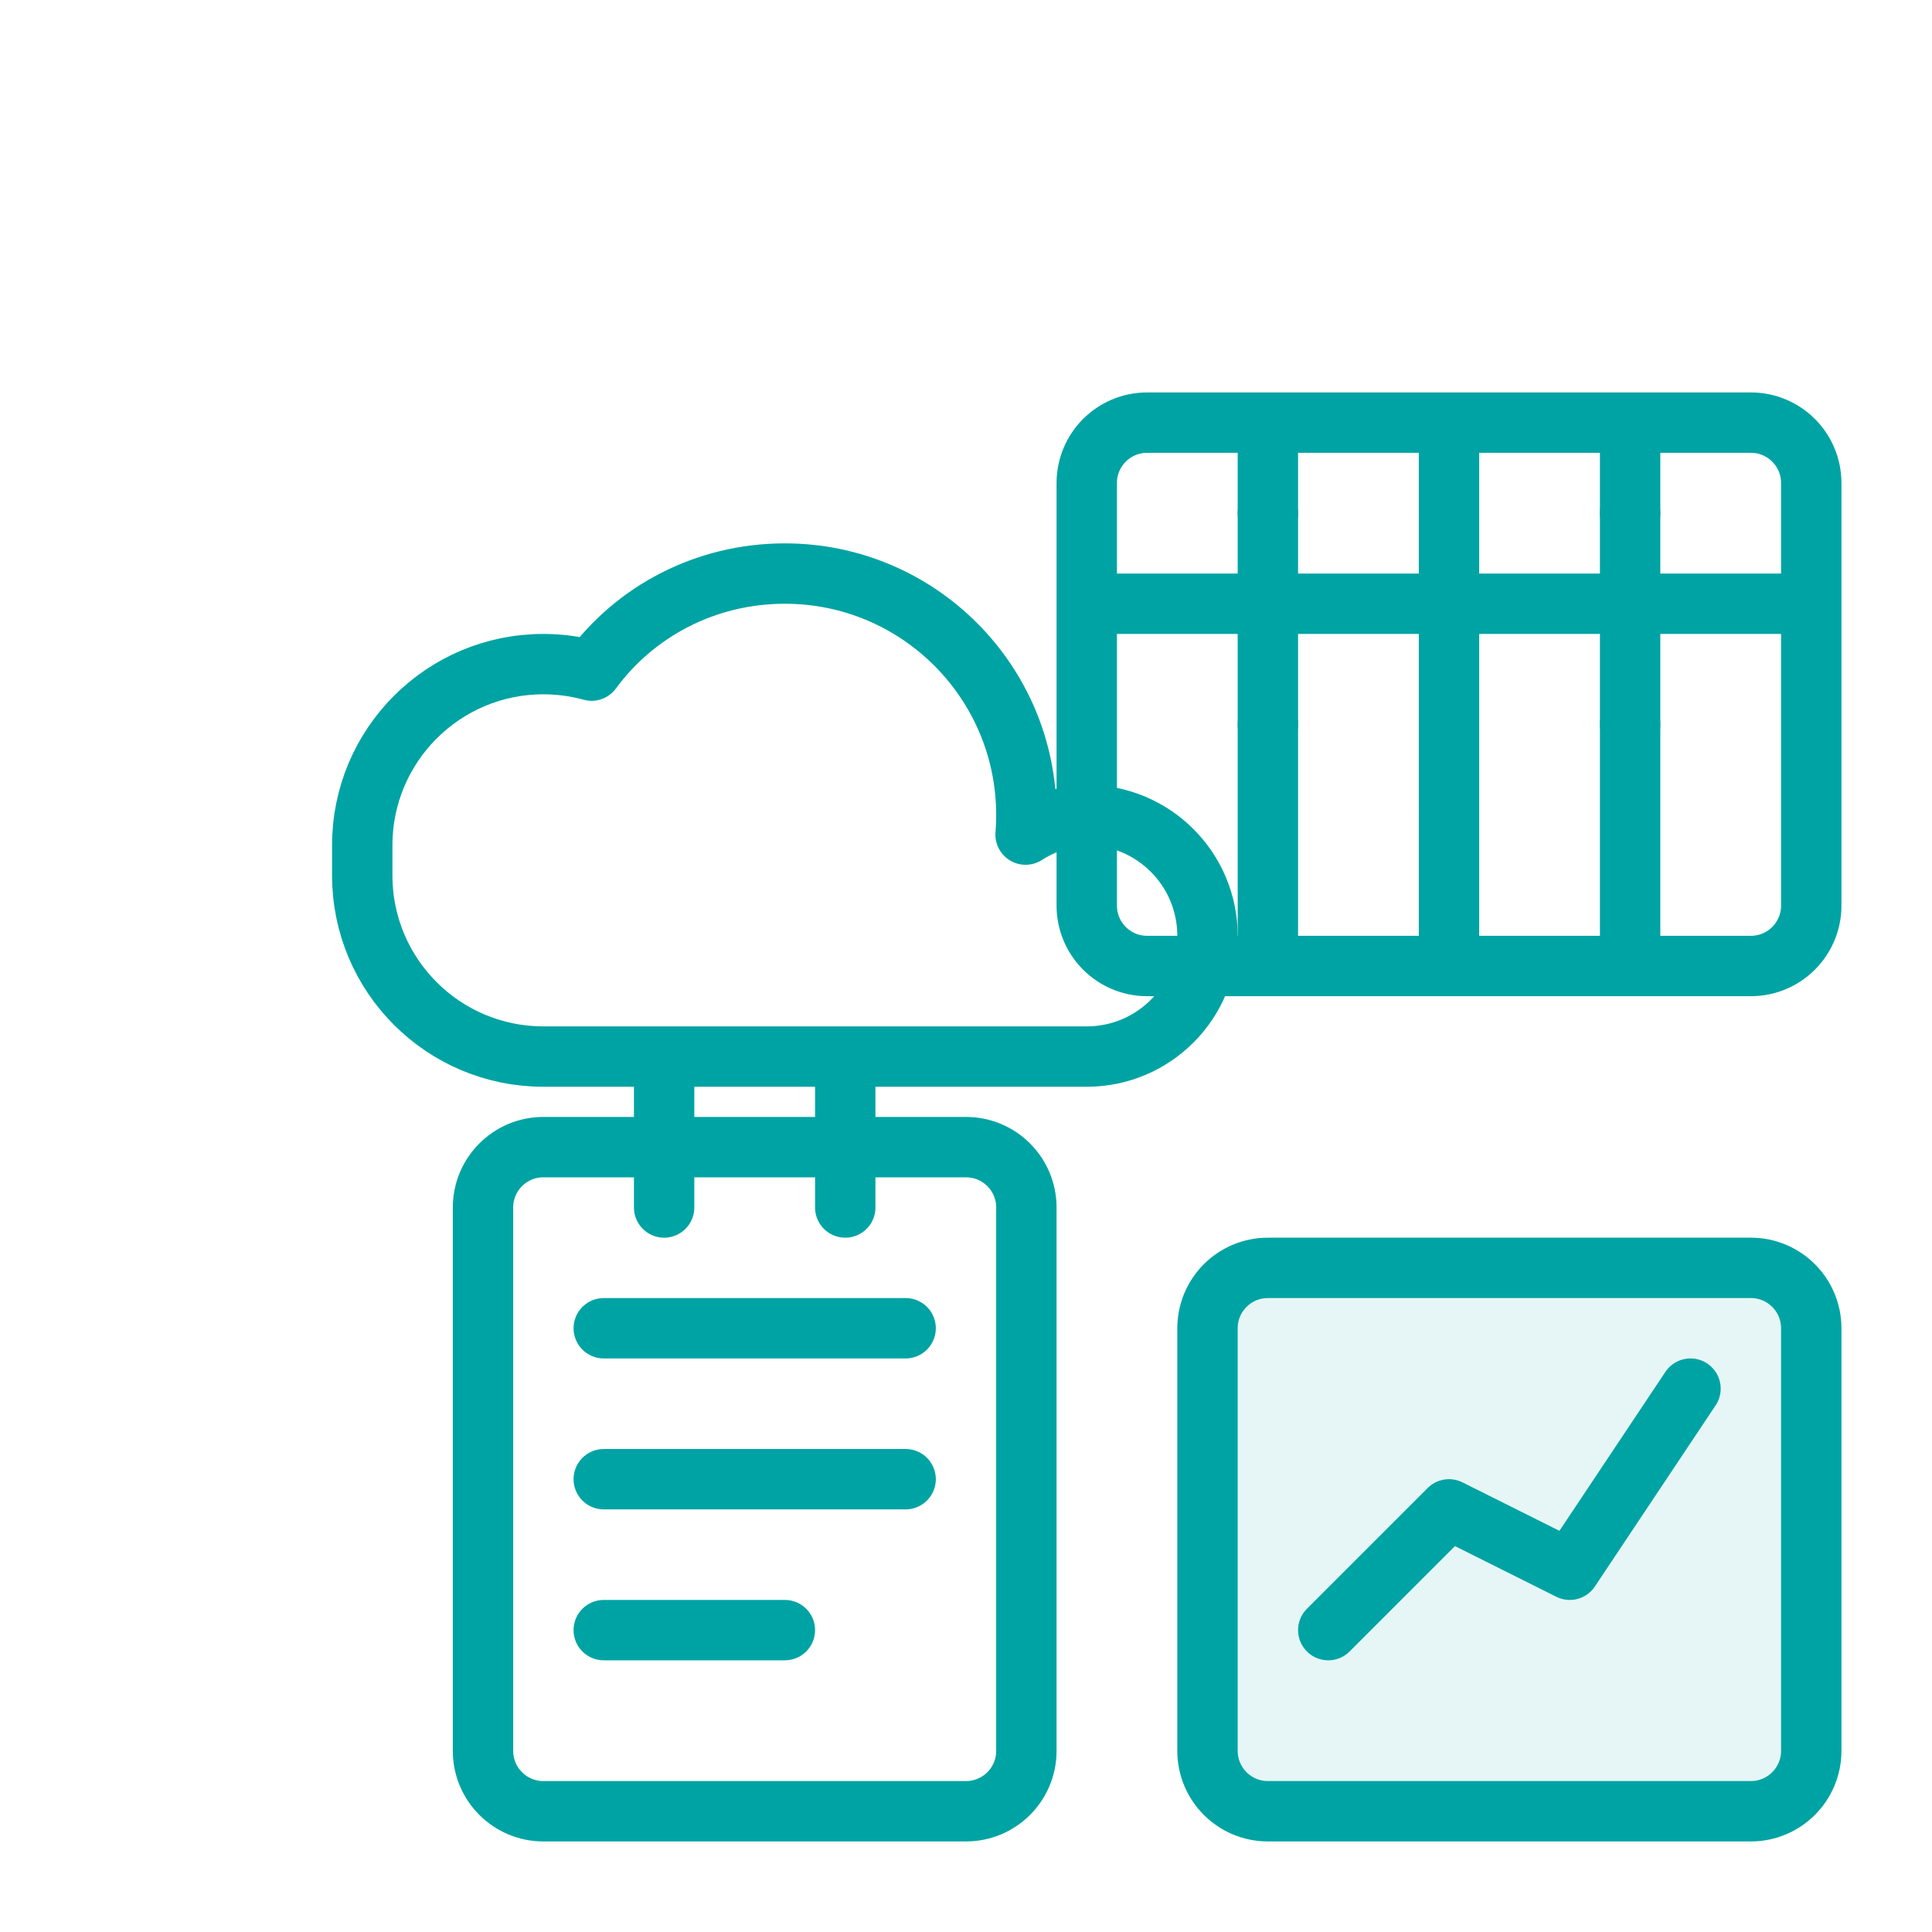
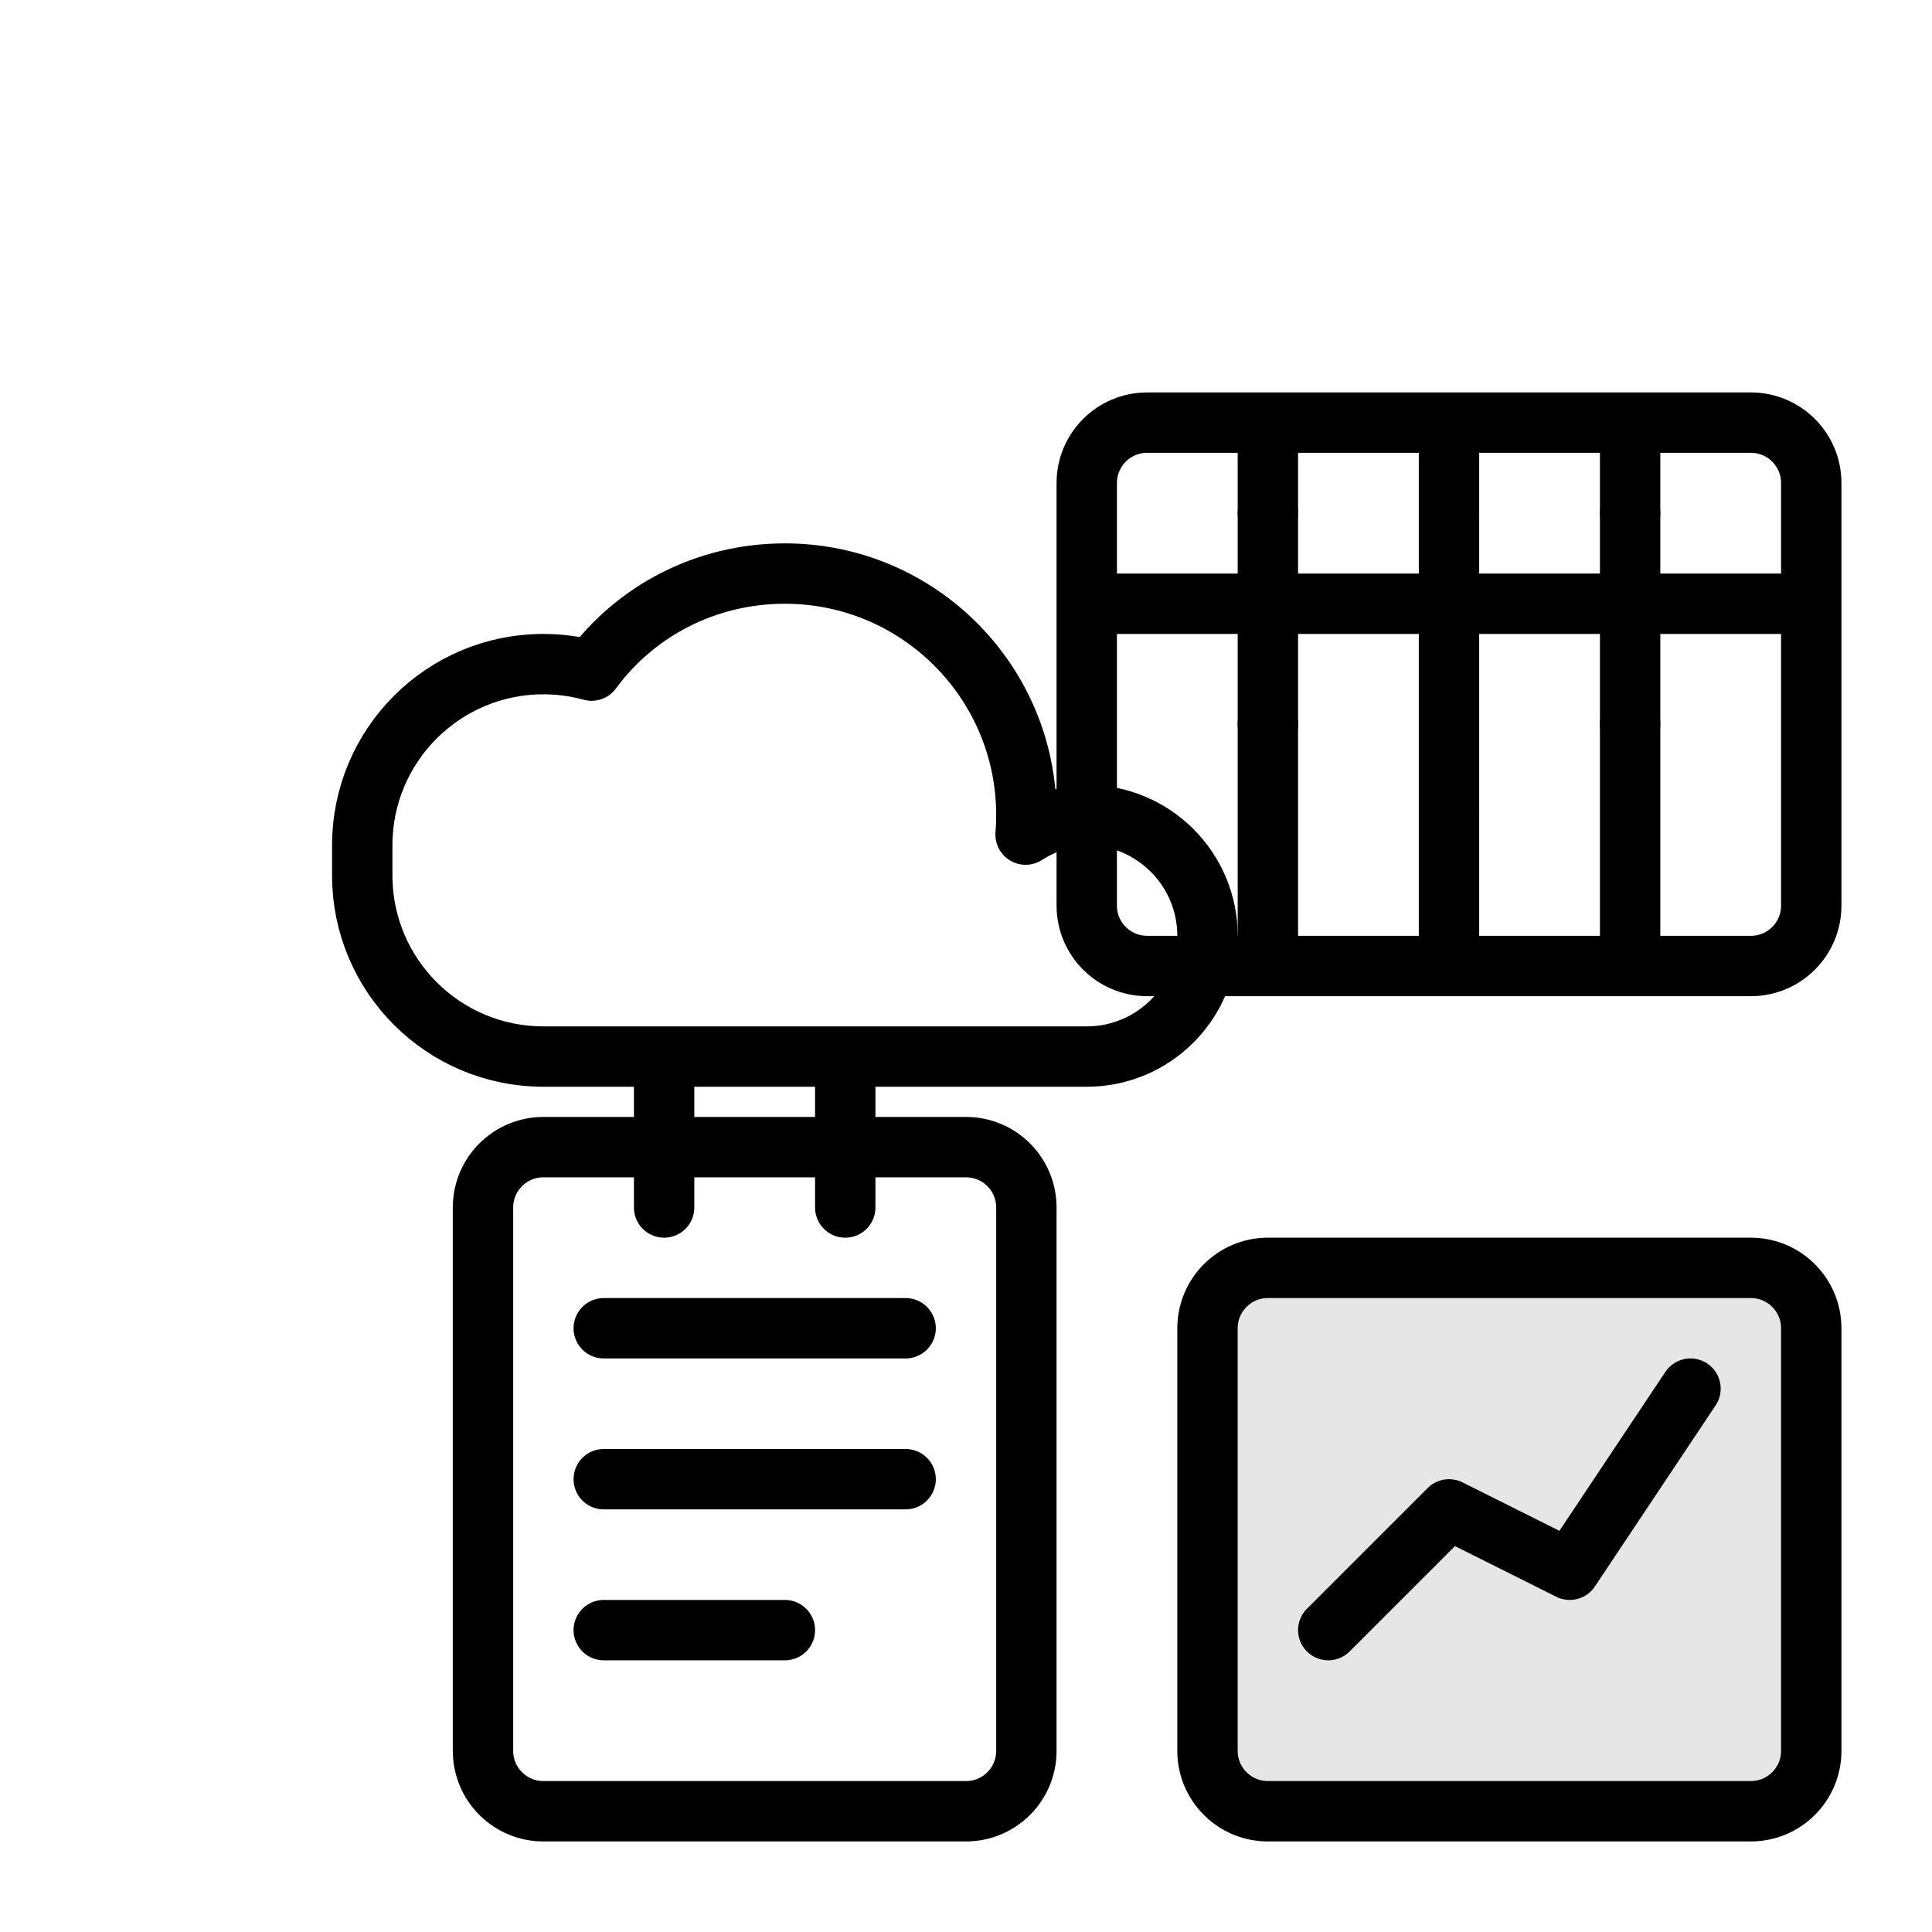
<svg xmlns="http://www.w3.org/2000/svg" viewBox="0 0 64 64" fill="none">
-   <path d="M12 28C12 24.686 14.686 22 18 22C18.553 22 19.089 22.075 19.597 22.215C21.037 20.253 23.369 19 26 19C30.418 19 34 22.582 34 27C34 27.218 33.991 27.434 33.974 27.647C34.619 27.235 35.382 27 36 27C38.209 27 40 28.791 40 31C40 33.209 38.209 35 36 35H18C14.686 35 12 32.314 12 29V28Z" stroke="#00A3A3" stroke-width="2" stroke-linecap="round" stroke-linejoin="round" />
-   <rect x="36" y="14" width="24" height="18" rx="2" stroke="#00A3A3" stroke-width="2" />
-   <path d="M42 14V32M48 14V32M54 14V32" stroke="#00A3A3" stroke-width="2" />
-   <path d="M36 20H60" stroke="#00A3A3" stroke-width="2" />
-   <circle cx="42" cy="17" r="1" fill="#00A3A3" />
-   <circle cx="48" cy="17" r="1" fill="#00A3A3" />
-   <circle cx="54" cy="17" r="1" fill="#00A3A3" />
-   <circle cx="42" cy="24" r="1" fill="#00A3A3" />
-   <circle cx="48" cy="27" r="1" fill="#00A3A3" />
-   <circle cx="54" cy="24" r="1" fill="#00A3A3" />
-   <rect x="16" y="38" width="18" height="22" rx="2" stroke="#00A3A3" stroke-width="2" />
-   <path d="M20 44H30M20 49H30M20 54H26" stroke="#00A3A3" stroke-width="2" stroke-linecap="round" />
-   <path d="M22 36V40M28 36V40" stroke="#00A3A3" stroke-width="2" stroke-linecap="round" />
-   <rect x="40" y="42" width="20" height="18" rx="2" fill="#00A3A3" fill-opacity="0.1" stroke="#00A3A3" stroke-width="2" />
-   <path d="M44 54L48 50L52 52L56 46" stroke="#00A3A3" stroke-width="2" stroke-linecap="round" stroke-linejoin="round" />
+   <path d="M12 28C12 24.686 14.686 22 18 22C18.553 22 19.089 22.075 19.597 22.215C21.037 20.253 23.369 19 26 19C30.418 19 34 22.582 34 27C34 27.218 33.991 27.434 33.974 27.647C34.619 27.235 35.382 27 36 27C38.209 27 40 28.791 40 31C40 33.209 38.209 35 36 35H18C14.686 35 12 32.314 12 29V28Z" stroke="#000000" stroke-width="2" stroke-linecap="round" stroke-linejoin="round" />
+   <rect x="36" y="14" width="24" height="18" rx="2" stroke="#000000" stroke-width="2" />
+   <path d="M42 14V32M48 14V32M54 14V32" stroke="#000000" stroke-width="2" />
+   <path d="M36 20H60" stroke="#000000" stroke-width="2" />
+   <circle cx="42" cy="17" r="1" fill="#000000" />
+   <circle cx="48" cy="17" r="1" fill="#000000" />
+   <circle cx="54" cy="17" r="1" fill="#000000" />
+   <circle cx="42" cy="24" r="1" fill="#000000" />
+   <circle cx="48" cy="27" r="1" fill="#000000" />
+   <circle cx="54" cy="24" r="1" fill="#000000" />
+   <rect x="16" y="38" width="18" height="22" rx="2" stroke="#000000" stroke-width="2" />
+   <path d="M20 44H30M20 49H30M20 54H26" stroke="#000000" stroke-width="2" stroke-linecap="round" />
+   <path d="M22 36V40M28 36V40" stroke="#000000" stroke-width="2" stroke-linecap="round" />
+   <rect x="40" y="42" width="20" height="18" rx="2" fill="#000000" fill-opacity="0.1" stroke="#000000" stroke-width="2" />
+   <path d="M44 54L48 50L52 52L56 46" stroke="#000000" stroke-width="2" stroke-linecap="round" stroke-linejoin="round" />
</svg>
